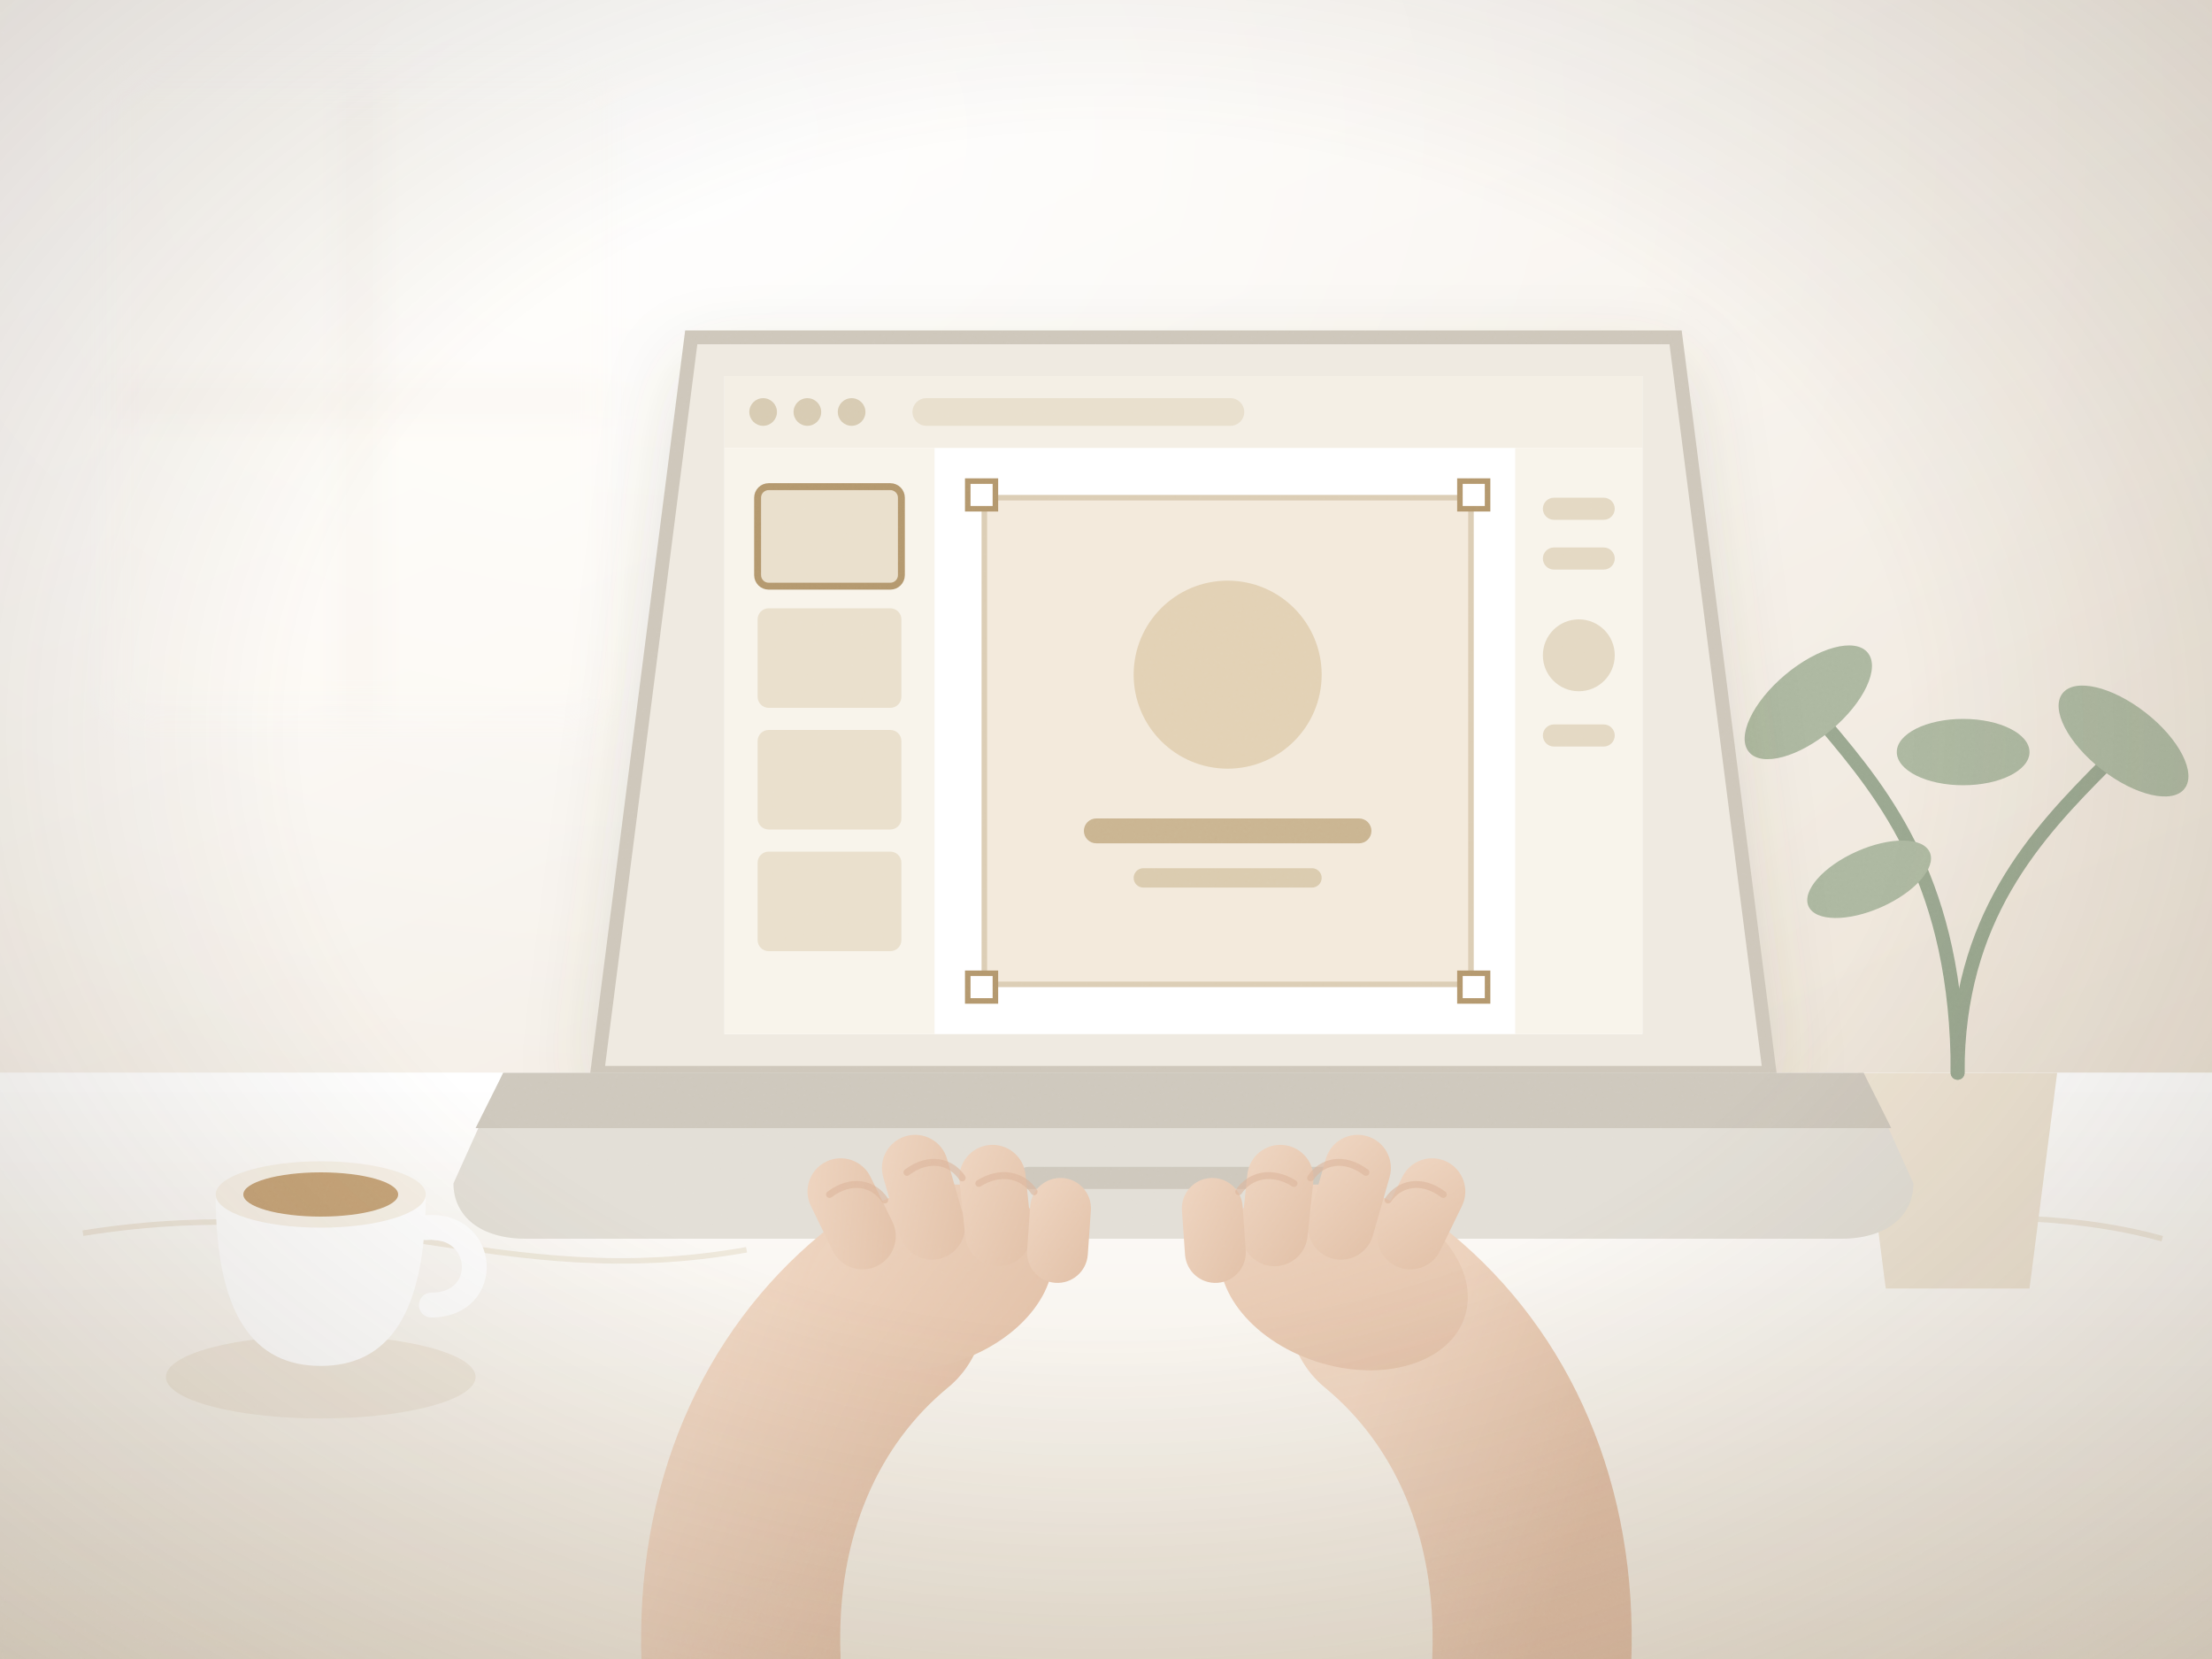
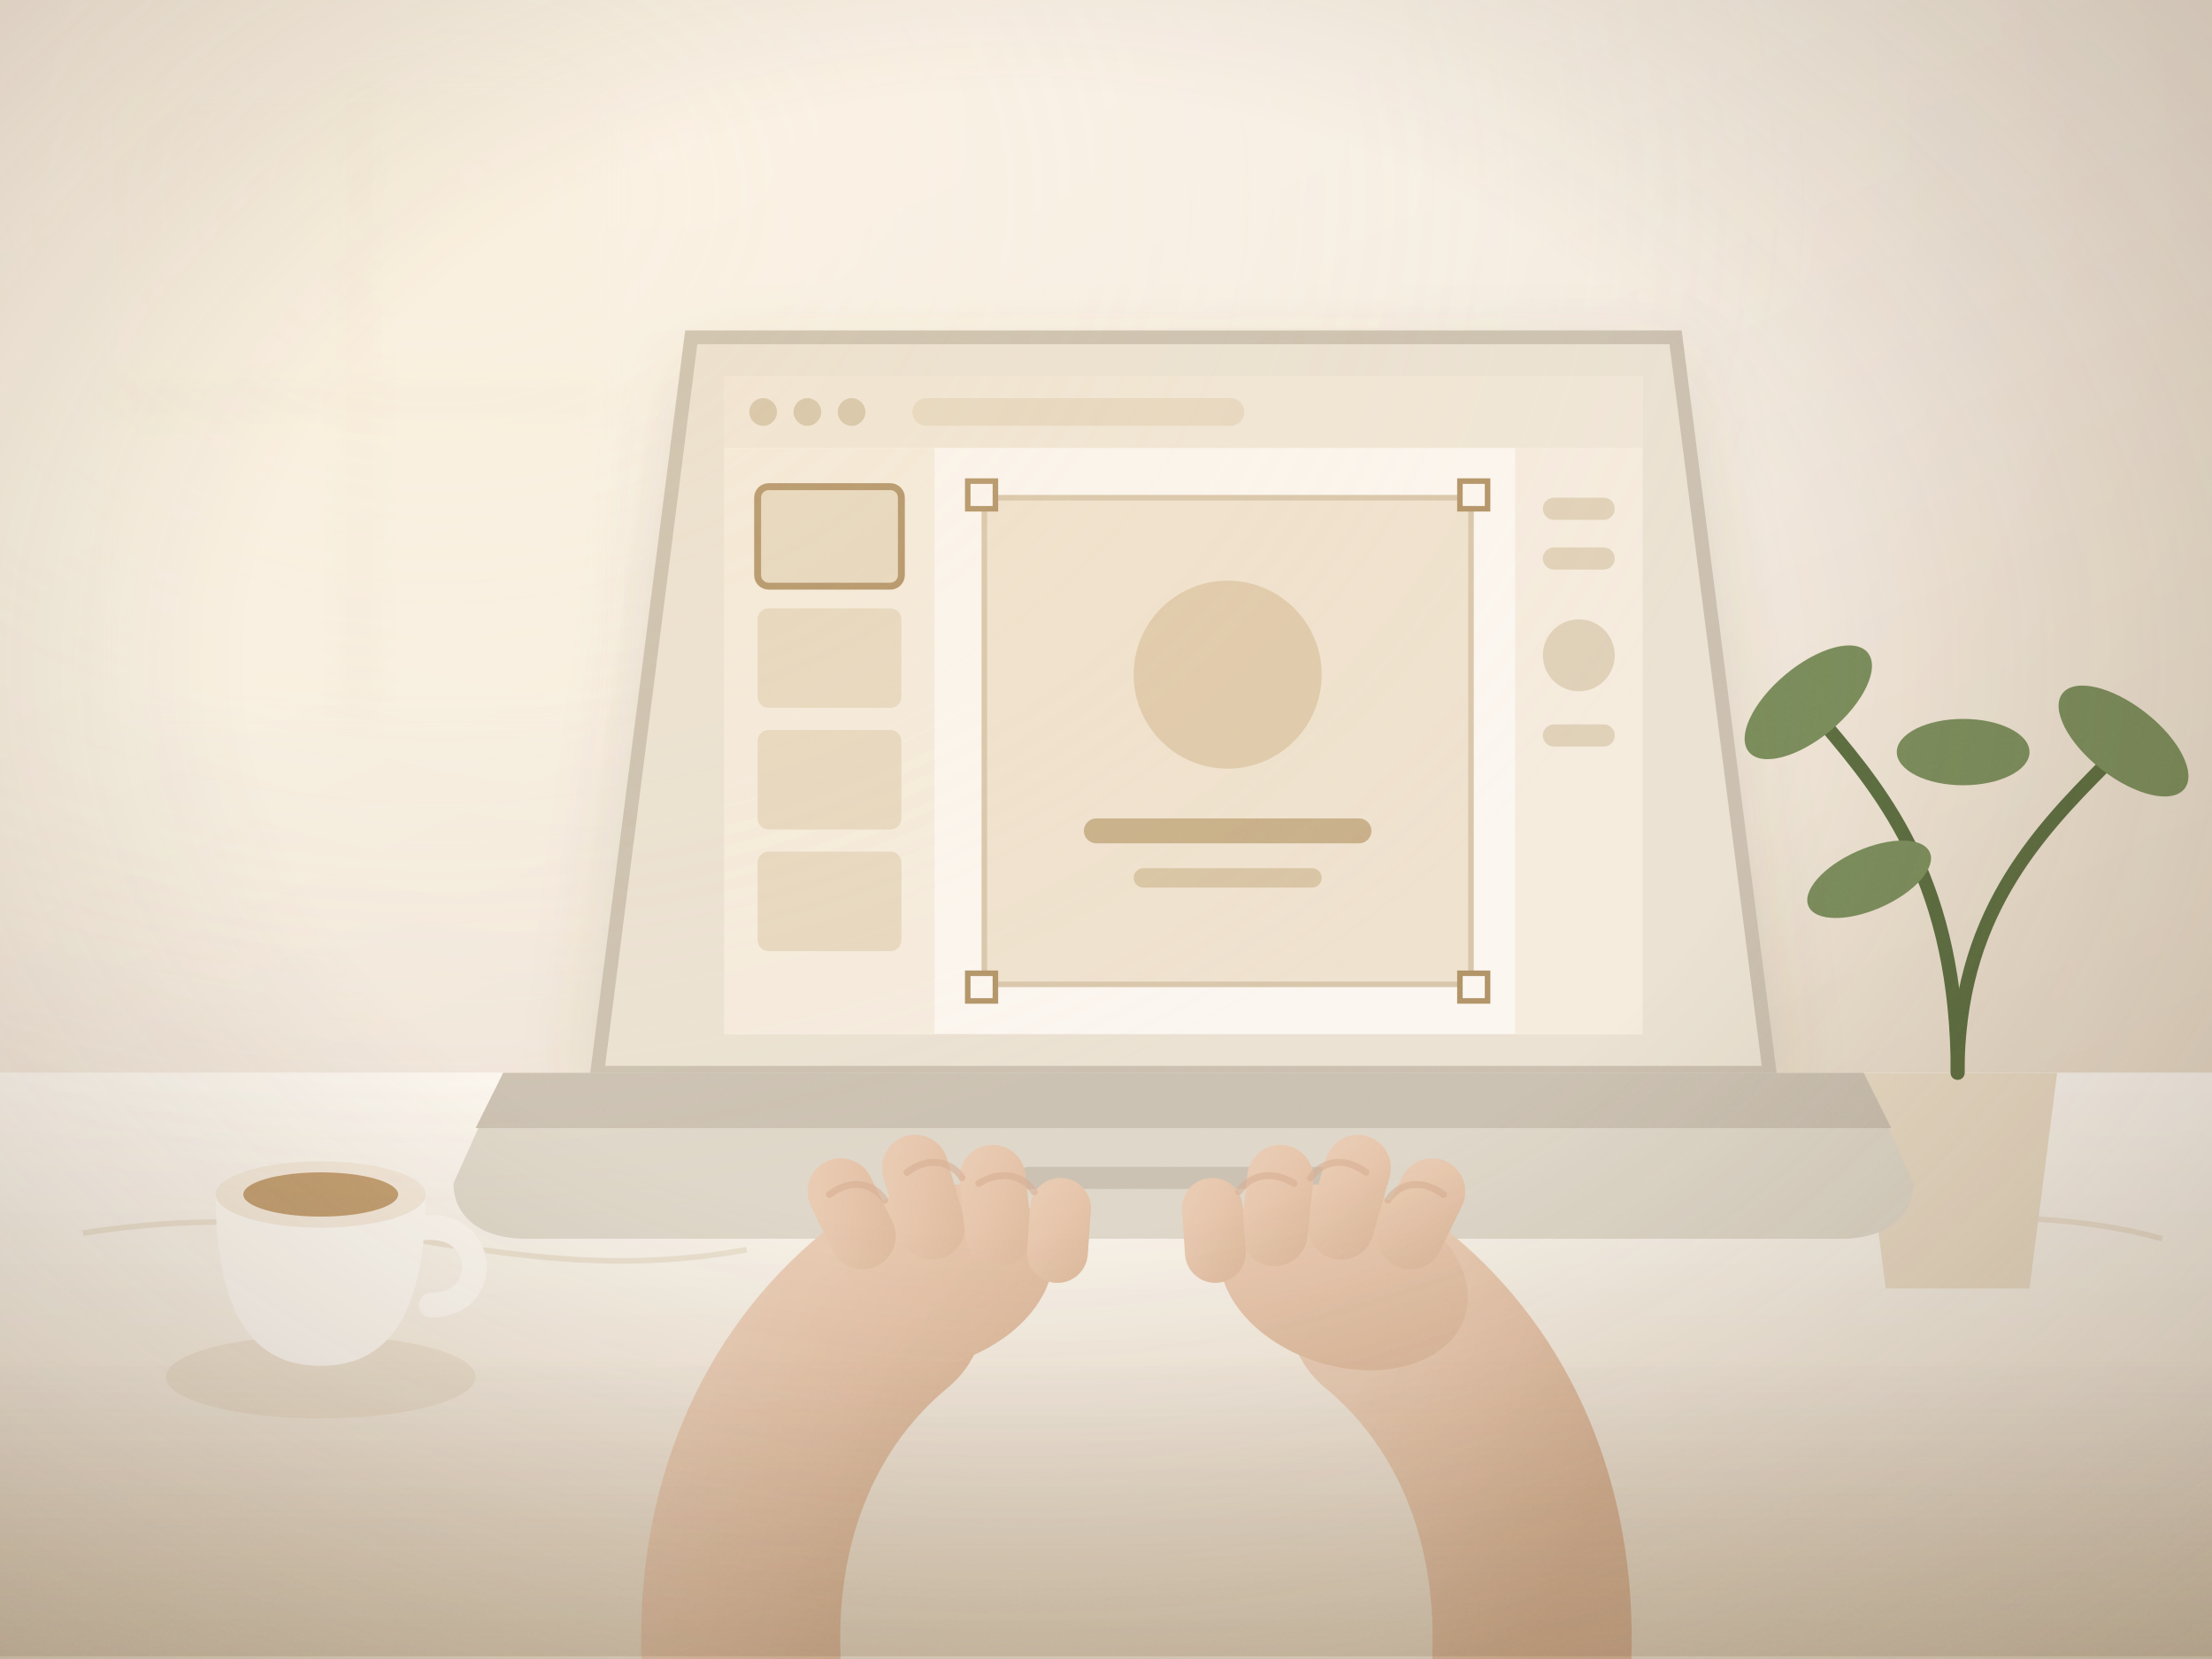
<svg xmlns="http://www.w3.org/2000/svg" viewBox="0 0 800 600" width="800" height="600" role="img" aria-label="ノートパソコンでSNS投稿テンプレートを編集している様子">
  <defs>
    <linearGradient id="g4" x1="0.2" y1="0" x2="0.8" y2="1">
      <stop offset="0" stop-color="#FCF9F5" />
      <stop offset="1" stop-color="#E9DFD1" />
    </linearGradient>
    <radialGradient id="s4" cx="0.3" cy="0.08" r="0.75">
      <stop offset="0" stop-color="#fff" stop-opacity=".92" />
      <stop offset="1" stop-color="#fff" stop-opacity="0" />
    </radialGradient>
    <linearGradient id="desk4" x1="0" y1="0" x2="0" y2="1">
      <stop offset="0" stop-color="#FFFFFF" />
      <stop offset="1" stop-color="#F0E8DB" />
    </linearGradient>
    <linearGradient id="sk4" x1="0" y1="0" x2="1" y2="1">
      <stop offset="0" stop-color="#EFD6C2" />
      <stop offset="1" stop-color="#E2C1A8" />
    </linearGradient>
    <filter id="bgblur" x="-12%" y="-12%" width="124%" height="124%" color-interpolation-filters="sRGB">
      <feGaussianBlur stdDeviation="7" />
    </filter>
    <filter id="grain" x="0%" y="0%" width="100%" height="100%" color-interpolation-filters="sRGB">
      <feTurbulence type="fractalNoise" baseFrequency="0.9" numOctaves="4" stitchTiles="stitch" />
      <feColorMatrix type="saturate" values="0" />
    </filter>
    <filter id="softshadow" x="-30%" y="-30%" width="160%" height="160%" color-interpolation-filters="sRGB">
      <feDropShadow dx="0" dy="10" stdDeviation="14" flood-color="#6B5942" flood-opacity="0.18" />
    </filter>
    <radialGradient id="vig" cx="0.5" cy="0.44" r="0.78">
      <stop offset="0.46" stop-color="#4A3B28" stop-opacity="0" />
      <stop offset="1" stop-color="#5A4830" stop-opacity="0.24" />
    </radialGradient>
+     <linearGradient id="floorFall" x1="0" y1="0" x2="0" y2="1">
+       <stop offset="0" stop-color="#7A5A2E" stop-opacity="0" />
+       <stop offset="1" stop-color="#7A5A2E" stop-opacity="0.15" />
+     </linearGradient>
+     <radialGradient id="bloomW" cx="0.5" cy="0.5" r="0.5">
+       <stop offset="0" stop-color="#FFE7B6" stop-opacity="0.85" />
+       <stop offset="1" stop-color="#FFE7B6" stop-opacity="0" />
+     </radialGradient>
+     <radialGradient id="vigW" cx="0.46" cy="0.4" r="0.82">
+       <stop offset="0.42" stop-color="#4A3418" stop-opacity="0" />
+       <stop offset="1" stop-color="#4A3418" stop-opacity="0.3" />
+     </radialGradient>
+     <filter id="grainW" x="0%" y="0%" width="100%" height="100%" color-interpolation-filters="sRGB">
+       <feTurbulence type="fractalNoise" baseFrequency="0.85" numOctaves="4" stitchTiles="stitch" />
+       <feColorMatrix type="saturate" values="0" />
+     </filter>
  </defs>
  <rect width="800" height="600" fill="url(#g4)" />
  <rect width="800" height="600" fill="url(#s4)" />
  <g filter="url(#bgblur)">
    <g opacity=".4">
      <rect x="40" y="30" width="180" height="230" rx="6" fill="#FFFDF8" />
      <line x1="130" y1="30" x2="130" y2="260" stroke="#E8DCC8" stroke-width="4" />
      <line x1="40" y1="145" x2="220" y2="145" stroke="#E8DCC8" stroke-width="4" />
    </g>
  </g>
  <path d="M0 388 H800 V600 H0 Z" fill="url(#desk4)" />
  <rect y="388" width="800" height="7" fill="#fff" />
  <g stroke="#E8DECE" stroke-width="2" fill="none" opacity=".65">
    <path d="M30 446 C130 430 180 468 270 452" />
    <path d="M540 434 C630 456 710 428 782 448" />
  </g>
  <g>
    <path d="M672 388 h72 l-10 78 h-52 z" fill="#EDE3D3" />
-     <g stroke="#9CA992" stroke-width="5" fill="none" stroke-linecap="round">
+     <g stroke="#5F7347" stroke-width="5" fill="none" stroke-linecap="round">
      <path d="M708 388 C708 320 682 288 660 262" />
      <path d="M708 388 C708 332 736 302 762 276" />
    </g>
-     <g fill="#AEB9A2">
+     <g fill="#7E9463">
      <ellipse cx="654" cy="254" rx="28" ry="13" transform="rotate(-40 654 254)" />
      <ellipse cx="768" cy="268" rx="28" ry="13" transform="rotate(38 768 268)" />
      <ellipse cx="710" cy="272" rx="24" ry="12" />
      <ellipse cx="676" cy="318" rx="24" ry="11" transform="rotate(-24 676 318)" />
    </g>
  </g>
  <g>
    <ellipse cx="116" cy="498" rx="56" ry="15" fill="#E9DFCF" opacity=".55" />
    <path d="M78 432 C78 476 92 494 116 494 C140 494 154 476 154 432 Z" fill="#FFFFFF" />
    <ellipse cx="116" cy="432" rx="38" ry="12" fill="#F7F1E7" />
    <ellipse cx="116" cy="432" rx="28" ry="8" fill="#C7A57A" />
    <path d="M154 444 C176 442 178 472 156 472" fill="none" stroke="#FFFFFF" stroke-width="9" stroke-linecap="round" />
  </g>
  <g>
    <path d="M216 388 L640 388 L606 122 L250 122 Z" fill="#EFEAE1" filter="url(#softshadow)" />
    <path d="M216 388 L640 388 L606 122 L250 122 Z" fill="none" stroke="#CFC8BC" stroke-width="5" />
    <rect x="262" y="136" width="332" height="238" fill="#FFFFFF" />
    <rect x="262" y="136" width="332" height="26" fill="#F4EFE5" />
    <g fill="#D8CCB4">
      <circle cx="276" cy="149" r="5" />
      <circle cx="292" cy="149" r="5" />
      <circle cx="308" cy="149" r="5" />
    </g>
    <rect x="330" y="144" width="120" height="10" rx="5" fill="#E9E0CE" />
    <rect x="262" y="162" width="76" height="212" fill="#F8F4EB" />
    <g fill="#EAE0CD">
      <rect x="274" y="176" width="52" height="36" rx="4" />
      <rect x="274" y="220" width="52" height="36" rx="4" />
      <rect x="274" y="264" width="52" height="36" rx="4" />
      <rect x="274" y="308" width="52" height="36" rx="4" />
    </g>
    <rect x="274" y="176" width="52" height="36" rx="4" fill="none" stroke="#B59A70" stroke-width="2.5" />
    <rect x="356" y="180" width="176" height="176" fill="#F3EADC" />
    <rect x="356" y="180" width="176" height="176" fill="none" stroke="#DCCEB6" stroke-width="2" />
    <circle cx="444" cy="244" r="34" fill="#E3D2B6" />
    <rect x="392" y="296" width="104" height="9" rx="4.5" fill="#CBB693" />
    <rect x="410" y="314" width="68" height="7" rx="3.5" fill="#DBCCB0" />
    <g stroke="#B59A70" stroke-width="2" fill="#fff">
      <rect x="350" y="174" width="10" height="10" />
      <rect x="528" y="174" width="10" height="10" />
      <rect x="350" y="352" width="10" height="10" />
      <rect x="528" y="352" width="10" height="10" />
    </g>
    <rect x="548" y="162" width="46" height="212" fill="#F8F4EB" />
    <g fill="#E4D9C4">
      <rect x="558" y="180" width="26" height="8" rx="4" />
      <rect x="558" y="198" width="26" height="8" rx="4" />
      <rect x="558" y="224" width="26" height="26" rx="13" />
      <rect x="558" y="262" width="26" height="8" rx="4" />
    </g>
    <path d="M182 388 H674 L692 428 C692 440 682 448 666 448 H190 C174 448 164 440 164 428 Z" fill="#E3DFD7" />
    <path d="M182 388 H674 L684 408 H172 Z" fill="#CFC9BE" />
    <rect x="368" y="422" width="120" height="8" rx="4" fill="#CFC9BE" />
  </g>
  <g>
    <path d="M268 600 C266 546 286 502 320 474" stroke="url(#sk4)" stroke-width="72" fill="none" stroke-linecap="round" />
    <ellipse cx="336" cy="462" rx="46" ry="32" fill="url(#sk4)" transform="rotate(-18 336 462)" />
    <g fill="url(#sk4)">
      <rect x="296" y="418" width="24" height="42" rx="12" transform="rotate(-26 308 439)" />
      <rect x="322" y="410" width="24" height="46" rx="12" transform="rotate(-16 334 433)" />
      <rect x="348" y="414" width="24" height="44" rx="12" transform="rotate(-6 360 436)" />
      <rect x="372" y="426" width="22" height="38" rx="11" transform="rotate(4 383 445)" />
    </g>
    <g stroke="#DCB69C" stroke-width="2.5" fill="none" stroke-linecap="round" opacity=".6">
      <path d="M300 432 C308 426 316 428 320 434" />
      <path d="M328 424 C336 418 344 420 348 426" />
      <path d="M354 428 C362 423 370 425 374 431" />
    </g>
    <path d="M554 600 C556 546 536 502 502 474" stroke="url(#sk4)" stroke-width="72" fill="none" stroke-linecap="round" />
    <ellipse cx="486" cy="462" rx="46" ry="32" fill="url(#sk4)" transform="rotate(18 486 462)" />
    <g fill="url(#sk4)">
      <rect x="502" y="418" width="24" height="42" rx="12" transform="rotate(26 514 439)" />
      <rect x="476" y="410" width="24" height="46" rx="12" transform="rotate(16 488 433)" />
      <rect x="450" y="414" width="24" height="44" rx="12" transform="rotate(6 462 436)" />
      <rect x="428" y="426" width="22" height="38" rx="11" transform="rotate(-4 439 445)" />
    </g>
    <g stroke="#DCB69C" stroke-width="2.5" fill="none" stroke-linecap="round" opacity=".6">
      <path d="M522 432 C514 426 506 428 502 434" />
      <path d="M494 424 C486 418 478 420 474 426" />
      <path d="M468 428 C460 423 452 425 448 431" />
    </g>
  </g>
-   <rect width="800" height="600" fill="url(#vig)" />
-   <rect width="800" height="600" filter="url(#grain)" opacity="0.05" style="mix-blend-mode:overlay" />
+   <ellipse cx="160" cy="72" rx="496" ry="372" fill="url(#bloomW)" opacity="0.24" />
+   <rect width="800" height="600" fill="#C98F3A" opacity="0.08" style="mix-blend-mode:multiply" />
+   <rect x="0" y="491" width="800" height="108" fill="url(#floorFall)" />
+   <rect width="800" height="600" fill="url(#vigW)" />
+   <rect width="800" height="600" filter="url(#grainW)" opacity="0.055" style="mix-blend-mode:overlay" />
</svg>
